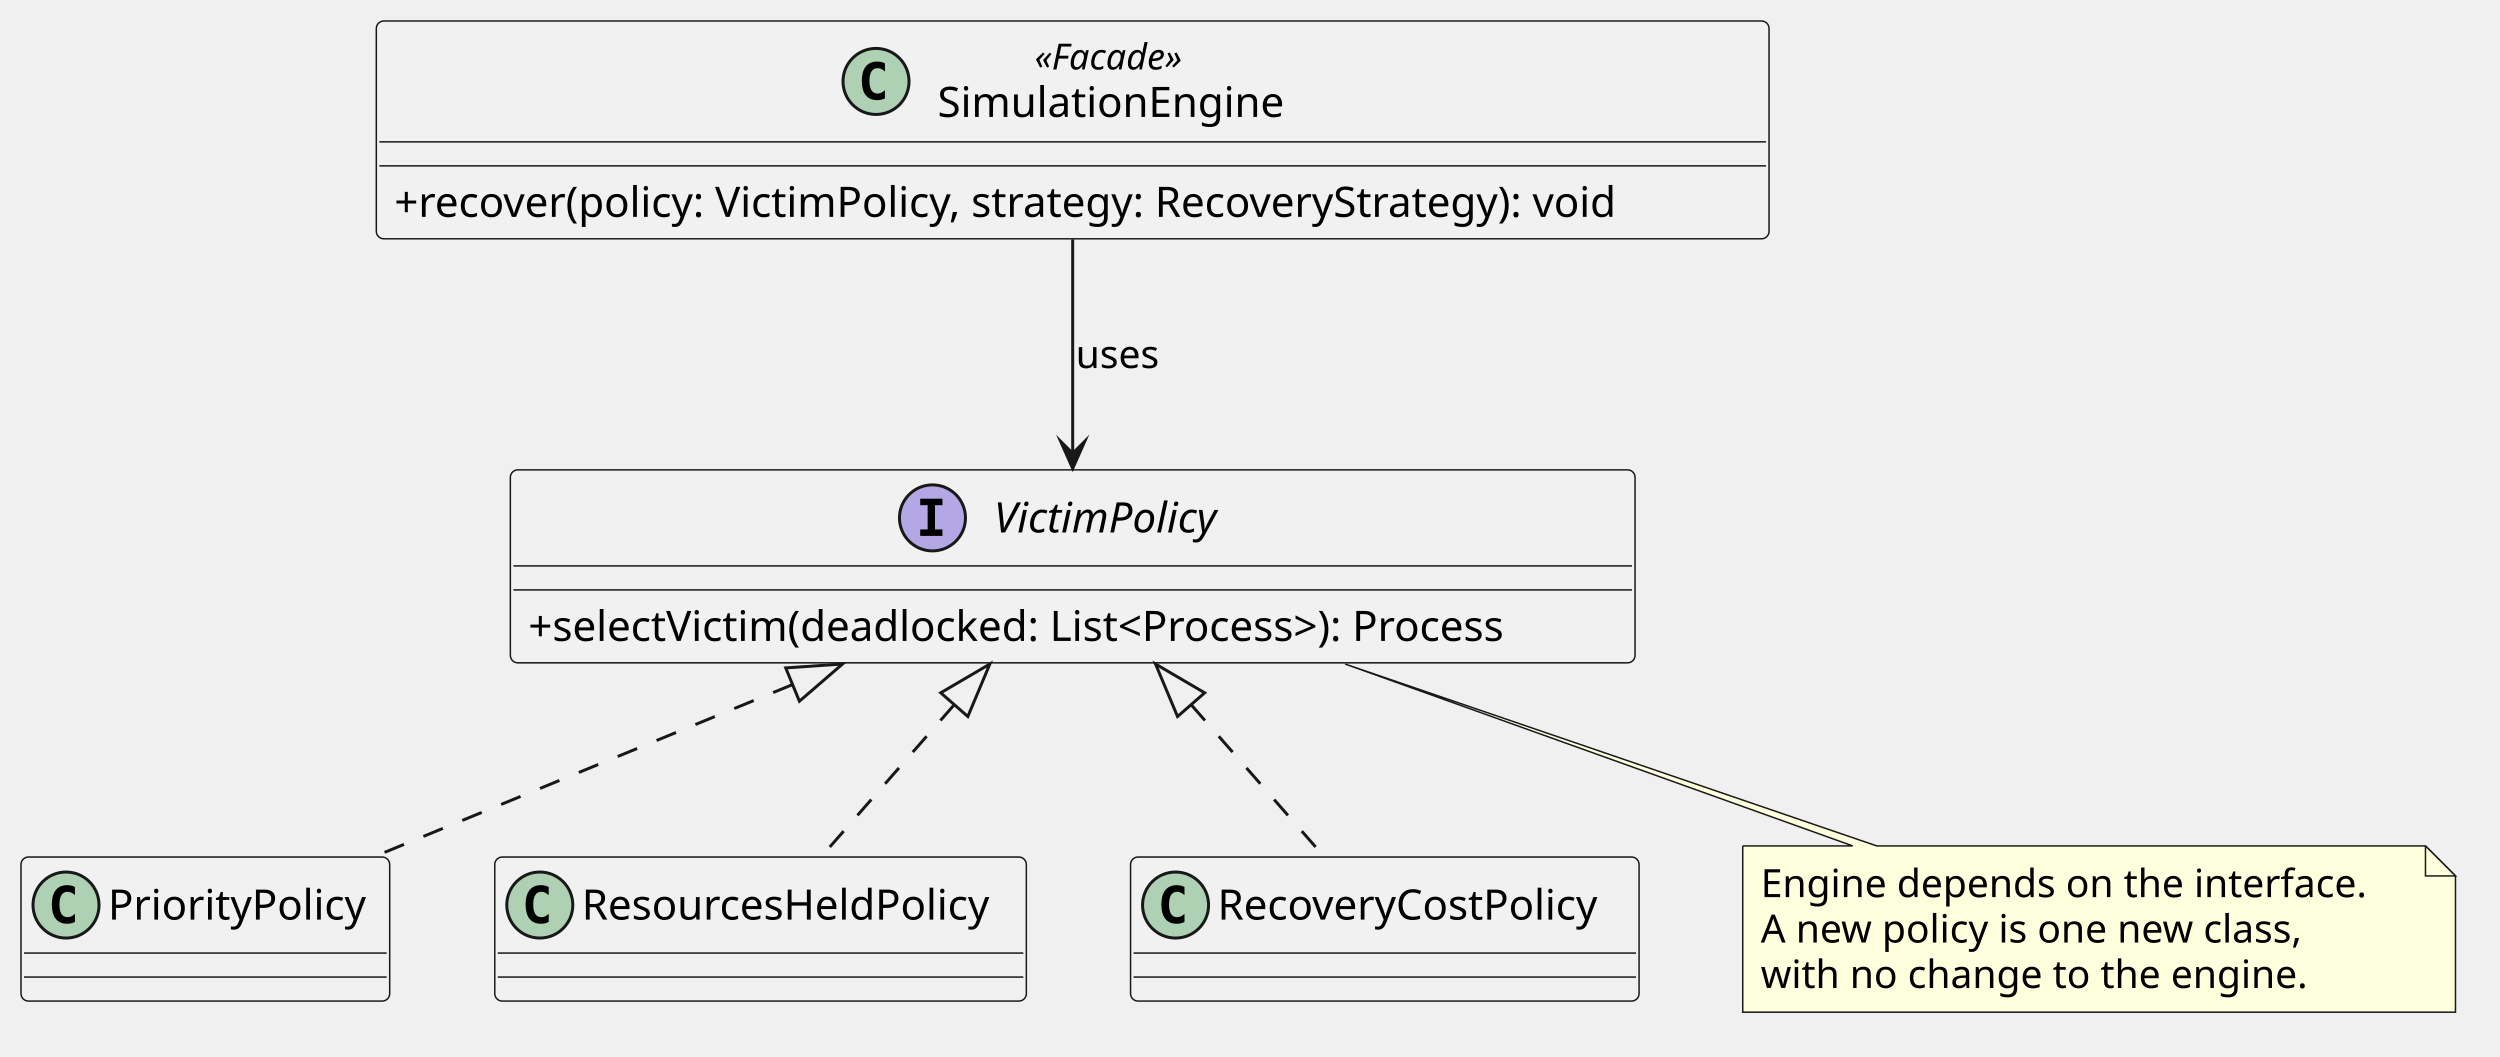
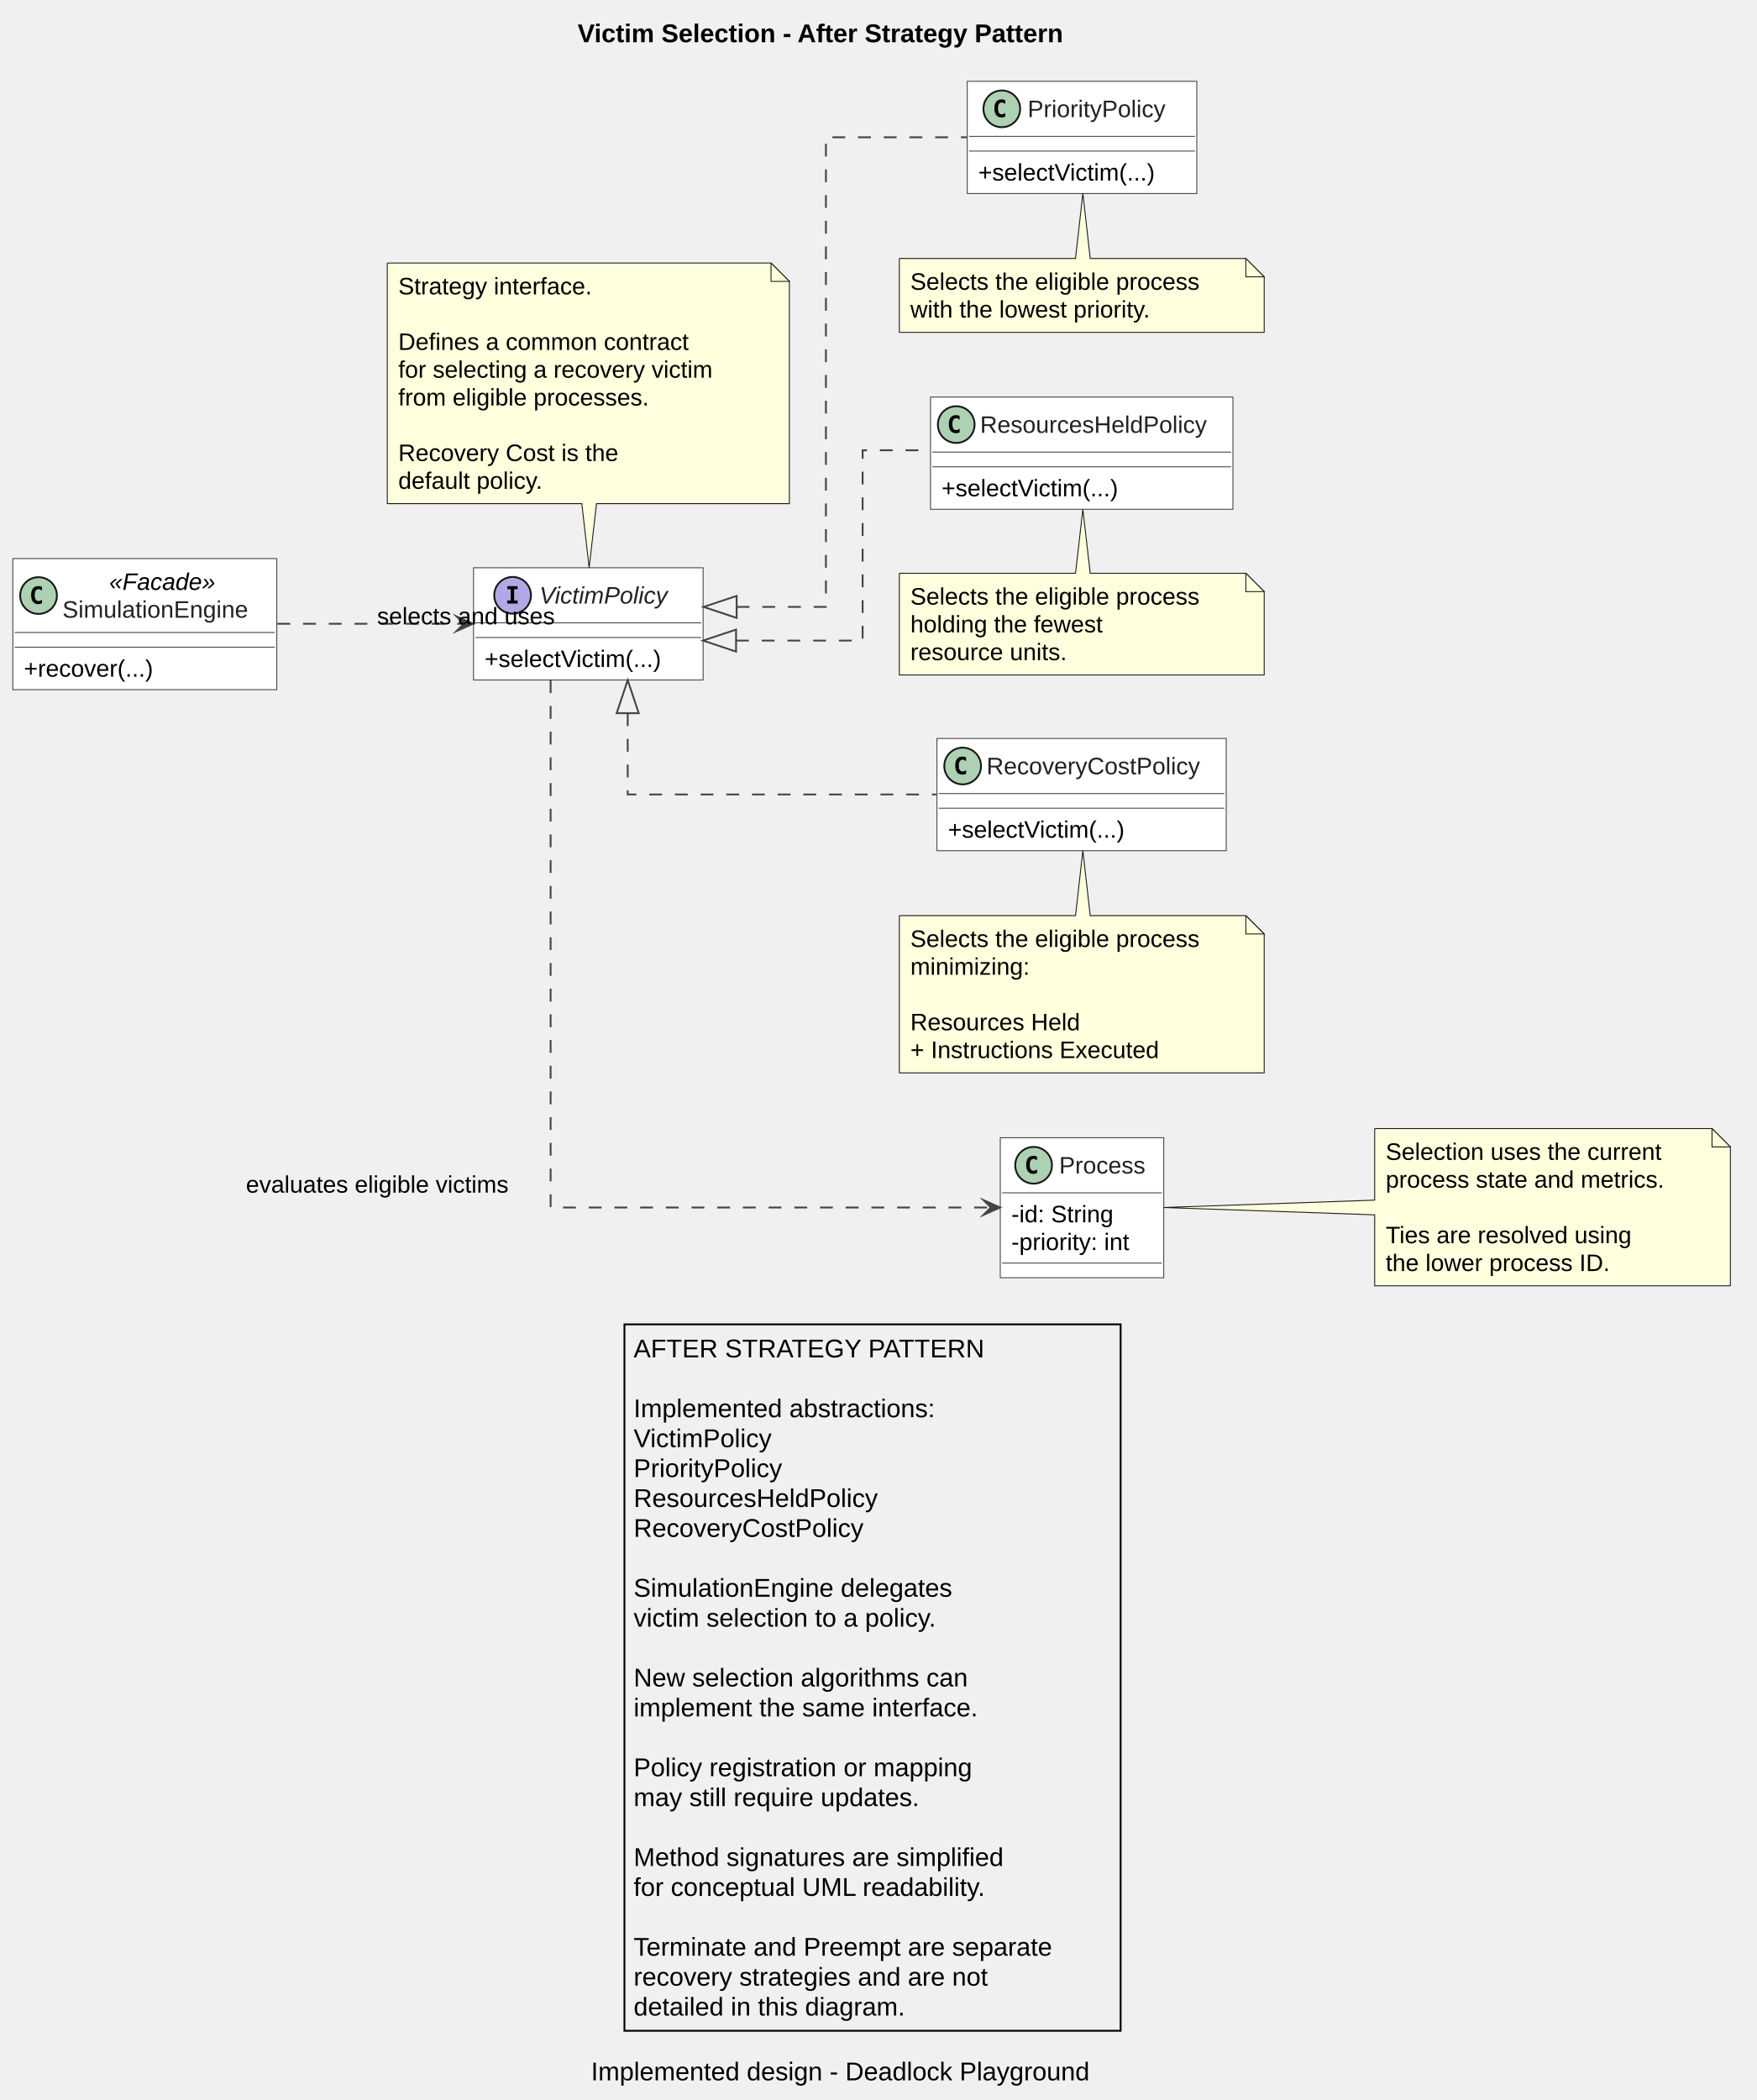
- <svg xmlns="http://www.w3.org/2000/svg" version="1.1" data-diagram-type="CLASS" style="width:833px;height:352px;background:#FFFFFF;" width="833px" height="352px" viewBox="0 0 833 352" zoomAndPan="magnify" preserveAspectRatio="none" contentStyleType="text/css">
+ <svg xmlns="http://www.w3.org/2000/svg" version="1.1" data-diagram-type="CLASS" style="width:957px;height:1144px;background:#FFFFFF;" width="957px" height="1144px" viewBox="0 0 957 1144" zoomAndPan="magnify" preserveAspectRatio="none" contentStyleType="text/css">
  <defs />
  <g font-family="sans-serif" lengthAdjust="spacing">
-     <g class="entity" data-qualified-name="SimulationEngine" id="ent0001" data-source-line="2">
-       <rect x="125.39" y="7" width="464.054" height="72.563" fill="#F1F1F1" style="stroke:#181818;stroke-width:0.5;" rx="2.5" ry="2.5" />
-       <ellipse cx="291.89" cy="27.133" rx="11" ry="11" fill="#ADD1B2" style="stroke:#181818;stroke-width:1;" />
-       <path d="M294.858,32.773 Q294.28,33.07 293.64,33.211 Q292.999,33.367 292.296,33.367 Q289.796,33.367 288.468,31.727 Q287.155,30.07 287.155,26.945 Q287.155,23.82 288.468,22.164 Q289.796,20.508 292.296,20.508 Q292.999,20.508 293.64,20.664 Q294.296,20.82 294.858,21.117 L294.858,23.836 Q294.233,23.258 293.64,22.992 Q293.046,22.711 292.421,22.711 Q291.077,22.711 290.39,23.789 Q289.702,24.852 289.702,26.945 Q289.702,29.039 290.39,30.117 Q291.077,31.18 292.421,31.18 Q293.046,31.18 293.64,30.914 Q294.233,30.633 294.858,30.055 L294.858,32.773 Z " fill="#000" />
-       <text x="344.722" y="23.139" fill="#000" font-size="12" textLength="57.891" font-style="italic">«Facade»</text>
-       <text x="312.39" y="38.964" fill="#000" font-size="14" textLength="122.555">SimulationEngine</text>
-       <line x1="126.39" y1="47.266" x2="588.444" y2="47.266" style="stroke:#181818;stroke-width:0.5;" />
-       <line x1="126.39" y1="55.266" x2="588.444" y2="55.266" style="stroke:#181818;stroke-width:0.5;" />
-       <text x="131.39" y="72.261" fill="#000" font-size="14" textLength="452.054">+recover(policy: VictimPolicy, strategy: RecoveryStrategy): void</text>
+     <g class="title" data-source-line="1">
+       <text x="314.709" y="22.995" fill="#000" font-size="14" textLength="321.378" font-weight="700" font-family="Arial">Victim Selection - After Strategy Pattern</text>
    </g>
-     <g class="entity" data-qualified-name="VictimPolicy" id="ent0002" data-source-line="5">
-       <rect x="170.05" y="156.56" width="374.749" height="64.297" fill="#F1F1F1" style="stroke:#181818;stroke-width:0.5;" rx="2.5" ry="2.5" />
-       <ellipse cx="310.699" cy="172.56" rx="11" ry="11" fill="#B4A7E5" style="stroke:#181818;stroke-width:1;" />
-       <path d="M306.621,168.326 L306.621,166.169 L314.012,166.169 L314.012,168.326 L311.543,168.326 L311.543,176.404 L314.012,176.404 L314.012,178.56 L306.621,178.56 L306.621,176.404 L309.09,176.404 L309.09,168.326 L306.621,168.326 Z " fill="#000" />
-       <text x="331.199" y="177.407" fill="#000" font-size="14" textLength="84.95" font-style="italic">VictimPolicy</text>
-       <line x1="171.05" y1="188.56" x2="543.799" y2="188.56" style="stroke:#181818;stroke-width:0.5;" />
-       <line x1="171.05" y1="196.56" x2="543.799" y2="196.56" style="stroke:#181818;stroke-width:0.5;" />
-       <text x="176.05" y="213.555" fill="#000" font-size="14" textLength="362.749">+selectVictim(deadlocked: List&lt;Process&gt;): Process</text>
+     <g class="entity" data-qualified-name="SimulationEngine" id="ent0001" data-source-line="21">
+       <rect x="7" y="304.297" width="143.801" height="71.398" fill="#FFF" style="stroke:#444;stroke-width:0.5;" />
+       <ellipse cx="21" cy="324.43" rx="10" ry="10" fill="#ADD1B2" style="stroke:#181818;stroke-width:1;" />
+       <path d="M22.859,328.664 Q22.422,328.883 21.922,328.992 Q21.438,329.117 20.906,329.117 Q18.984,329.117 17.969,327.852 Q16.969,326.586 16.969,324.195 Q16.969,321.805 17.969,320.539 Q18.984,319.273 20.906,319.273 Q21.438,319.273 21.938,319.398 Q22.438,319.508 22.859,319.742 L22.859,321.82 Q22.375,321.383 21.922,321.18 Q21.469,320.961 20.984,320.961 Q19.969,320.961 19.438,321.789 Q18.906,322.602 18.906,324.195 Q18.906,325.805 19.438,326.617 Q19.969,327.43 20.984,327.43 Q21.469,327.43 21.922,327.227 Q22.375,327.023 22.859,326.57 L22.859,328.664 Z " fill="#000" />
+       <text x="59.473" y="321.364" fill="#000" font-size="13" textLength="62.854" font-style="italic" font-family="Arial">«Facade»</text>
+       <text x="34" y="336.497" fill="#222" font-size="13" textLength="113.801" font-family="Arial">SimulationEngine</text>
+       <line x1="8" y1="344.563" x2="149.801" y2="344.563" style="stroke:#444;stroke-width:0.5;" />
+       <line x1="8" y1="352.563" x2="149.801" y2="352.563" style="stroke:#444;stroke-width:0.5;" />
+       <text x="13" y="368.629" fill="#000" font-size="13" textLength="82.913" font-family="Arial">+recover(...)</text>
    </g>
-     <g class="entity" data-qualified-name="PriorityPolicy" id="ent0003" data-source-line="8">
-       <rect x="7" y="285.56" width="122.843" height="48" fill="#F1F1F1" style="stroke:#181818;stroke-width:0.5;" rx="2.5" ry="2.5" />
-       <ellipse cx="22" cy="301.56" rx="11" ry="11" fill="#ADD1B2" style="stroke:#181818;stroke-width:1;" />
-       <path d="M24.969,307.201 Q24.391,307.498 23.75,307.638 Q23.109,307.794 22.406,307.794 Q19.906,307.794 18.578,306.154 Q17.266,304.498 17.266,301.373 Q17.266,298.248 18.578,296.591 Q19.906,294.935 22.406,294.935 Q23.109,294.935 23.75,295.091 Q24.406,295.248 24.969,295.544 L24.969,298.263 Q24.344,297.685 23.75,297.419 Q23.156,297.138 22.531,297.138 Q21.188,297.138 20.5,298.216 Q19.813,299.279 19.813,301.373 Q19.813,303.466 20.5,304.544 Q21.188,305.607 22.531,305.607 Q23.156,305.607 23.75,305.341 Q24.344,305.06 24.969,304.482 L24.969,307.201 Z " fill="#000" />
-       <text x="36" y="306.407" fill="#000" font-size="14" textLength="90.843">PriorityPolicy</text>
-       <line x1="8" y1="317.56" x2="128.843" y2="317.56" style="stroke:#181818;stroke-width:0.5;" />
-       <line x1="8" y1="325.56" x2="128.843" y2="325.56" style="stroke:#181818;stroke-width:0.5;" />
+     <g class="entity" data-qualified-name="VictimPolicy" id="ent0002" data-source-line="25">
+       <rect x="258" y="309.297" width="125.083" height="61.133" fill="#FFF" style="stroke:#444;stroke-width:0.5;" />
+       <ellipse cx="279.291" cy="324.297" rx="10" ry="10" fill="#B4A7E5" style="stroke:#181818;stroke-width:1;" />
+       <path d="M276.384,320.969 L276.384,319.313 L282.025,319.313 L282.025,320.969 L280.134,320.969 L280.134,327.141 L282.025,327.141 L282.025,328.797 L276.384,328.797 L276.384,327.141 L278.275,327.141 L278.275,320.969 L276.384,320.969 Z " fill="#000" />
+       <text x="293.911" y="328.797" fill="#222" font-size="13" textLength="78.882" font-style="italic" font-family="Arial">VictimPolicy</text>
+       <line x1="259" y1="339.297" x2="382.083" y2="339.297" style="stroke:#444;stroke-width:0.5;" />
+       <line x1="259" y1="347.297" x2="382.083" y2="347.297" style="stroke:#444;stroke-width:0.5;" />
+       <text x="264" y="363.364" fill="#000" font-size="13" textLength="113.083" font-family="Arial">+selectVictim(...)</text>
    </g>
-     <g class="entity" data-qualified-name="ResourcesHeldPolicy" id="ent0004" data-source-line="9">
-       <rect x="164.86" y="285.56" width="177.12" height="48" fill="#F1F1F1" style="stroke:#181818;stroke-width:0.5;" rx="2.5" ry="2.5" />
-       <ellipse cx="179.86" cy="301.56" rx="11" ry="11" fill="#ADD1B2" style="stroke:#181818;stroke-width:1;" />
-       <path d="M182.829,307.201 Q182.251,307.498 181.61,307.638 Q180.969,307.794 180.266,307.794 Q177.766,307.794 176.438,306.154 Q175.126,304.498 175.126,301.373 Q175.126,298.248 176.438,296.591 Q177.766,294.935 180.266,294.935 Q180.969,294.935 181.61,295.091 Q182.266,295.248 182.829,295.544 L182.829,298.263 Q182.204,297.685 181.61,297.419 Q181.016,297.138 180.391,297.138 Q179.048,297.138 178.36,298.216 Q177.673,299.279 177.673,301.373 Q177.673,303.466 178.36,304.544 Q179.048,305.607 180.391,305.607 Q181.016,305.607 181.61,305.341 Q182.204,305.06 182.829,304.482 L182.829,307.201 Z " fill="#000" />
-       <text x="193.86" y="306.407" fill="#000" font-size="14" textLength="145.12">ResourcesHeldPolicy</text>
-       <line x1="165.86" y1="317.56" x2="340.98" y2="317.56" style="stroke:#181818;stroke-width:0.5;" />
-       <line x1="165.86" y1="325.56" x2="340.98" y2="325.56" style="stroke:#181818;stroke-width:0.5;" />
+     <g class="entity" data-qualified-name="PriorityPolicy" id="ent0003" data-source-line="29">
+       <rect x="527" y="44.297" width="125.083" height="61.133" fill="#FFF" style="stroke:#444;stroke-width:0.5;" />
+       <ellipse cx="545.828" cy="59.297" rx="10" ry="10" fill="#ADD1B2" style="stroke:#181818;stroke-width:1;" />
+       <path d="M547.688,63.531 Q547.25,63.75 546.75,63.859 Q546.266,63.984 545.735,63.984 Q543.813,63.984 542.797,62.719 Q541.797,61.453 541.797,59.063 Q541.797,56.672 542.797,55.406 Q543.813,54.141 545.735,54.141 Q546.266,54.141 546.766,54.266 Q547.266,54.375 547.688,54.609 L547.688,56.688 Q547.203,56.25 546.75,56.047 Q546.297,55.828 545.813,55.828 Q544.797,55.828 544.266,56.656 Q543.735,57.469 543.735,59.063 Q543.735,60.672 544.266,61.484 Q544.797,62.297 545.813,62.297 Q546.297,62.297 546.75,62.094 Q547.203,61.891 547.688,61.438 L547.688,63.531 Z " fill="#000" />
+       <text x="559.901" y="63.797" fill="#222" font-size="13" textLength="84.354" font-family="Arial">PriorityPolicy</text>
+       <line x1="528" y1="74.297" x2="651.083" y2="74.297" style="stroke:#444;stroke-width:0.5;" />
+       <line x1="528" y1="82.297" x2="651.083" y2="82.297" style="stroke:#444;stroke-width:0.5;" />
+       <text x="533" y="98.364" fill="#000" font-size="13" textLength="113.083" font-family="Arial">+selectVictim(...)</text>
    </g>
-     <g class="entity" data-qualified-name="RecoveryCostPolicy" id="ent0005" data-source-line="10">
-       <rect x="376.7" y="285.56" width="169.437" height="48" fill="#F1F1F1" style="stroke:#181818;stroke-width:0.5;" rx="2.5" ry="2.5" />
-       <ellipse cx="391.7" cy="301.56" rx="11" ry="11" fill="#ADD1B2" style="stroke:#181818;stroke-width:1;" />
-       <path d="M394.669,307.201 Q394.091,307.498 393.45,307.638 Q392.809,307.794 392.106,307.794 Q389.606,307.794 388.278,306.154 Q386.966,304.498 386.966,301.373 Q386.966,298.248 388.278,296.591 Q389.606,294.935 392.106,294.935 Q392.809,294.935 393.45,295.091 Q394.106,295.248 394.669,295.544 L394.669,298.263 Q394.044,297.685 393.45,297.419 Q392.856,297.138 392.231,297.138 Q390.888,297.138 390.2,298.216 Q389.513,299.279 389.513,301.373 Q389.513,303.466 390.2,304.544 Q390.888,305.607 392.231,305.607 Q392.856,305.607 393.45,305.341 Q394.044,305.06 394.669,304.482 L394.669,307.201 Z " fill="#000" />
-       <text x="405.7" y="306.407" fill="#000" font-size="14" textLength="137.437">RecoveryCostPolicy</text>
-       <line x1="377.7" y1="317.56" x2="545.137" y2="317.56" style="stroke:#181818;stroke-width:0.5;" />
-       <line x1="377.7" y1="325.56" x2="545.137" y2="325.56" style="stroke:#181818;stroke-width:0.5;" />
+     <g class="entity" data-qualified-name="ResourcesHeldPolicy" id="ent0004" data-source-line="33">
+       <rect x="507" y="216.297" width="164.754" height="61.133" fill="#FFF" style="stroke:#444;stroke-width:0.5;" />
+       <ellipse cx="521" cy="231.297" rx="10" ry="10" fill="#ADD1B2" style="stroke:#181818;stroke-width:1;" />
+       <path d="M522.859,235.531 Q522.422,235.75 521.922,235.859 Q521.438,235.984 520.906,235.984 Q518.984,235.984 517.969,234.719 Q516.969,233.453 516.969,231.063 Q516.969,228.672 517.969,227.406 Q518.984,226.141 520.906,226.141 Q521.438,226.141 521.938,226.266 Q522.438,226.375 522.859,226.609 L522.859,228.688 Q522.375,228.25 521.922,228.047 Q521.469,227.828 520.984,227.828 Q519.969,227.828 519.438,228.656 Q518.906,229.469 518.906,231.063 Q518.906,232.672 519.438,233.484 Q519.969,234.297 520.984,234.297 Q521.469,234.297 521.922,234.094 Q522.375,233.891 522.859,233.438 L522.859,235.531 Z " fill="#000" />
+       <text x="534" y="235.797" fill="#222" font-size="13" textLength="134.754" font-family="Arial">ResourcesHeldPolicy</text>
+       <line x1="508" y1="246.297" x2="670.754" y2="246.297" style="stroke:#444;stroke-width:0.5;" />
+       <line x1="508" y1="254.297" x2="670.754" y2="254.297" style="stroke:#444;stroke-width:0.5;" />
+       <text x="513" y="270.364" fill="#000" font-size="13" textLength="113.083" font-family="Arial">+selectVictim(...)</text>
    </g>
-     <g class="entity" data-qualified-name="GMN10" id="ent0011" data-source-line="16">
-       <path d="M580.68,281.86 L580.68,337.258 A0,0 0 0 0 580.68,337.258 L818.167,337.258 A0,0 0 0 0 818.167,337.258 L818.167,291.86 L808.167,281.86 L625.32,281.86 L448.17,221.25 L617.32,281.86 L580.68,281.86 A0,0 0 0 0 580.68,281.86" style="stroke:#181818;stroke-width:0.5;" fill="#FEFFDD" />
-       <path d="M808.167,281.86 L808.167,291.86 L818.167,291.86 L808.167,281.86" style="stroke:#181818;stroke-width:0.5;" fill="#FEFFDD" />
-       <text x="586.68" y="298.927" fill="#000" font-size="13" textLength="216.487">Engine depends on the interface.</text>
-       <text x="586.68" y="314.06" fill="#000" font-size="13" textLength="196.676">A new policy is one new class,</text>
-       <text x="586.68" y="329.193" fill="#000" font-size="13" textLength="195.133">with no change to the engine.</text>
+     <g class="entity" data-qualified-name="RecoveryCostPolicy" id="ent0005" data-source-line="37">
+       <rect x="510.5" y="402.297" width="157.62" height="61.133" fill="#FFF" style="stroke:#444;stroke-width:0.5;" />
+       <ellipse cx="524.5" cy="417.297" rx="10" ry="10" fill="#ADD1B2" style="stroke:#181818;stroke-width:1;" />
+       <path d="M526.359,421.531 Q525.922,421.75 525.422,421.859 Q524.938,421.984 524.406,421.984 Q522.484,421.984 521.469,420.719 Q520.469,419.453 520.469,417.063 Q520.469,414.672 521.469,413.406 Q522.484,412.141 524.406,412.141 Q524.938,412.141 525.438,412.266 Q525.938,412.375 526.359,412.609 L526.359,414.688 Q525.875,414.25 525.422,414.047 Q524.969,413.828 524.484,413.828 Q523.469,413.828 522.938,414.656 Q522.406,415.469 522.406,417.063 Q522.406,418.672 522.938,419.484 Q523.469,420.297 524.484,420.297 Q524.969,420.297 525.422,420.094 Q525.875,419.891 526.359,419.438 L526.359,421.531 Z " fill="#000" />
+       <text x="537.5" y="421.797" fill="#222" font-size="13" textLength="127.62" font-family="Arial">RecoveryCostPolicy</text>
+       <line x1="511.5" y1="432.297" x2="667.12" y2="432.297" style="stroke:#444;stroke-width:0.5;" />
+       <line x1="511.5" y1="440.297" x2="667.12" y2="440.297" style="stroke:#444;stroke-width:0.5;" />
+       <text x="516.5" y="456.364" fill="#000" font-size="13" textLength="113.083" font-family="Arial">+selectVictim(...)</text>
    </g>
-     <g class="link" data-entity-1="ent0001" data-entity-2="ent0002" id="lnk6" data-source-line="11" data-link-type="dependency">
-       <path d="M357.42,79.74 C357.42,103.13 357.42,128.51 357.42,151.08" style="stroke:#181818;stroke-width:1;" fill="none" id="SimulationEngine-to-VictimPolicy" codeLine="11" />
-       <polygon points="357.42,156.08,361.42,147.08,357.42,151.08,353.42,147.08,357.42,156.08" fill="#181818" style="stroke:#181818;stroke-width:1;stroke-linejoin:miter;stroke-miterlimit:10;" />
-       <text x="358.42" y="122.627" fill="#000" font-size="13" textLength="29.783">uses</text>
+     <g class="entity" data-qualified-name="Process" id="ent0006" data-source-line="41">
+       <rect x="545" y="619.797" width="89.061" height="76.266" fill="#FFF" style="stroke:#444;stroke-width:0.5;" />
+       <ellipse cx="563.154" cy="634.797" rx="10" ry="10" fill="#ADD1B2" style="stroke:#181818;stroke-width:1;" />
+       <path d="M565.014,639.031 Q564.576,639.25 564.076,639.359 Q563.592,639.484 563.06,639.484 Q561.139,639.484 560.123,638.219 Q559.123,636.953 559.123,634.563 Q559.123,632.172 560.123,630.906 Q561.139,629.641 563.06,629.641 Q563.592,629.641 564.092,629.766 Q564.592,629.875 565.014,630.109 L565.014,632.188 Q564.529,631.75 564.076,631.547 Q563.623,631.328 563.139,631.328 Q562.123,631.328 561.592,632.156 Q561.06,632.969 561.06,634.563 Q561.06,636.172 561.592,636.984 Q562.123,637.797 563.139,637.797 Q563.623,637.797 564.076,637.594 Q564.529,637.391 565.014,636.938 L565.014,639.031 Z " fill="#000" />
+       <text x="577.077" y="639.297" fill="#222" font-size="13" textLength="49.829" font-family="Arial">Process</text>
+       <line x1="546" y1="649.797" x2="633.061" y2="649.797" style="stroke:#444;stroke-width:0.5;" />
+       <text x="551" y="665.864" fill="#000" font-size="13" textLength="63.864" font-family="Arial">-id: String</text>
+       <text x="551" y="680.997" fill="#000" font-size="13" textLength="77.061" font-family="Arial">-priority: int</text>
+       <line x1="546" y1="688.063" x2="633.061" y2="688.063" style="stroke:#444;stroke-width:0.5;" />
    </g>
-     <g class="link" data-entity-1="ent0002" data-entity-2="ent0003" id="lnk7" data-source-line="12" data-link-type="extension">
-       <path d="M264.083,228.096 C215.253,248.176 169.72,266.9 125.29,285.18" style="stroke:#181818;stroke-width:1;stroke-dasharray:7,7;" fill="none" id="VictimPolicy-backto-PriorityPolicy" codeLine="12" />
-       <polygon points="280.73,221.25,261.801,222.547,266.365,233.645,280.73,221.25" fill="none" style="stroke:#181818;stroke-width:1;stroke-linejoin:miter;stroke-miterlimit:10;" />
+     <g class="entity" data-qualified-name="GMN12" id="ent0013" data-source-line="57">
+       <path d="M211,143.297 L211,274.359 A0,0 0 0 0 211,274.359 L317,274.359 L321,309.287 L325,274.359 L430.098,274.359 A0,0 0 0 0 430.098,274.359 L430.098,153.297 L420.098,143.297 L211,143.297 A0,0 0 0 0 211,143.297" style="stroke:#181818;stroke-width:0.5;" fill="#FEFFDD" />
+       <path d="M420.098,143.297 L420.098,153.297 L430.098,153.297 L420.098,143.297" style="stroke:#181818;stroke-width:0.5;" fill="#FEFFDD" />
+       <text x="217" y="160.364" fill="#000" font-size="13" textLength="121.945" font-family="Arial">Strategy interface.</text>
+       <text x="217" y="175.497" fill="#000" font-size="13" font-family="Arial"> </text>
+       <text x="217" y="190.629" fill="#000" font-size="13" textLength="180.185" font-family="Arial">Defines a common contract</text>
+       <text x="217" y="205.762" fill="#000" font-size="13" textLength="198.098" font-family="Arial">for selecting a recovery victim</text>
+       <text x="217" y="220.895" fill="#000" font-size="13" textLength="154.896" font-family="Arial">from eligible processes.</text>
+       <text x="217" y="236.028" fill="#000" font-size="13" font-family="Arial"> </text>
+       <text x="217" y="251.161" fill="#000" font-size="13" textLength="133.878" font-family="Arial">Recovery Cost is the</text>
+       <text x="217" y="266.293" fill="#000" font-size="13" textLength="92.276" font-family="Arial">default policy.</text>
    </g>
-     <g class="link" data-entity-1="ent0002" data-entity-2="ent0004" id="lnk8" data-source-line="13" data-link-type="extension">
-       <path d="M317.967,234.796 C300.397,254.876 289.87,266.9 273.89,285.18" style="stroke:#181818;stroke-width:1;stroke-dasharray:7,7;" fill="none" id="VictimPolicy-backto-ResourcesHeldPolicy" codeLine="13" />
-       <polygon points="329.82,221.25,313.451,230.845,322.482,238.747,329.82,221.25" fill="none" style="stroke:#181818;stroke-width:1;stroke-linejoin:miter;stroke-miterlimit:10;" />
+     <g class="entity" data-qualified-name="GMN15" id="ent0016" data-source-line="68">
+       <path d="M490,140.797 L490,181.063 A0,0 0 0 0 490,181.063 L688.798,181.063 A0,0 0 0 0 688.798,181.063 L688.798,150.797 L678.798,140.797 L594,140.797 L590,105.357 L586,140.797 L490,140.797 A0,0 0 0 0 490,140.797" style="stroke:#181818;stroke-width:0.5;" fill="#FEFFDD" />
+       <path d="M678.798,140.797 L678.798,150.797 L688.798,150.797 L678.798,140.797" style="stroke:#181818;stroke-width:0.5;" fill="#FEFFDD" />
+       <text x="496" y="157.864" fill="#000" font-size="13" textLength="177.798" font-family="Arial">Selects the eligible process</text>
+       <text x="496" y="172.997" fill="#000" font-size="13" textLength="154.419" font-family="Arial">with the lowest priority.</text>
    </g>
-     <g class="link" data-entity-1="ent0002" data-entity-2="ent0005" id="lnk9" data-source-line="14" data-link-type="extension">
-       <path d="M396.873,234.796 C414.443,254.876 424.97,266.9 440.96,285.18" style="stroke:#181818;stroke-width:1;stroke-dasharray:7,7;" fill="none" id="VictimPolicy-backto-RecoveryCostPolicy" codeLine="14" />
-       <polygon points="385.02,221.25,392.358,238.747,401.389,230.845,385.02,221.25" fill="none" style="stroke:#181818;stroke-width:1;stroke-linejoin:miter;stroke-miterlimit:10;" />
+     <g class="entity" data-qualified-name="GMN18" id="ent0019" data-source-line="73">
+       <path d="M490,312.297 L490,367.695 A0,0 0 0 0 490,367.695 L688.798,367.695 A0,0 0 0 0 688.798,367.695 L688.798,322.297 L678.798,312.297 L594,312.297 L590,277.507 L586,312.297 L490,312.297 A0,0 0 0 0 490,312.297" style="stroke:#181818;stroke-width:0.5;" fill="#FEFFDD" />
+       <path d="M678.798,312.297 L678.798,322.297 L688.798,322.297 L678.798,312.297" style="stroke:#181818;stroke-width:0.5;" fill="#FEFFDD" />
+       <text x="496" y="329.364" fill="#000" font-size="13" textLength="177.798" font-family="Arial">Selects the eligible process</text>
+       <text x="496" y="344.497" fill="#000" font-size="13" textLength="120.834" font-family="Arial">holding the fewest</text>
+       <text x="496" y="359.629" fill="#000" font-size="13" textLength="97.024" font-family="Arial">resource units.</text>
+     </g>
+     <g class="entity" data-qualified-name="GMN21" id="ent0022" data-source-line="79">
+       <path d="M490,498.797 L490,584.461 A0,0 0 0 0 490,584.461 L688.798,584.461 A0,0 0 0 0 688.798,584.461 L688.798,508.797 L678.798,498.797 L594,498.797 L590,463.447 L586,498.797 L490,498.797 A0,0 0 0 0 490,498.797" style="stroke:#181818;stroke-width:0.5;" fill="#FEFFDD" />
+       <path d="M678.798,498.797 L678.798,508.797 L688.798,508.797 L678.798,498.797" style="stroke:#181818;stroke-width:0.5;" fill="#FEFFDD" />
+       <text x="496" y="515.864" fill="#000" font-size="13" textLength="177.798" font-family="Arial">Selects the eligible process</text>
+       <text x="496" y="530.997" fill="#000" font-size="13" textLength="75.708" font-family="Arial">minimizing:</text>
+       <text x="496" y="546.129" fill="#000" font-size="13" font-family="Arial"> </text>
+       <text x="496" y="561.262" fill="#000" font-size="13" textLength="101.029" font-family="Arial">Resources Held</text>
+       <text x="496" y="576.395" fill="#000" font-size="13" textLength="156.146" font-family="Arial">+ Instructions Executed</text>
+     </g>
+     <g class="entity" data-qualified-name="GMN24" id="ent0025" data-source-line="87">
+       <path d="M749,614.797 L749,653.797 L634.18,657.797 L749,661.797 L749,700.461 A0,0 0 0 0 749,700.461 L942.796,700.461 A0,0 0 0 0 942.796,700.461 L942.796,624.797 L932.796,614.797 L749,614.797 A0,0 0 0 0 749,614.797" style="stroke:#181818;stroke-width:0.5;" fill="#FEFFDD" />
+       <path d="M932.796,614.797 L932.796,624.797 L942.796,624.797 L932.796,614.797" style="stroke:#181818;stroke-width:0.5;" fill="#FEFFDD" />
+       <text x="755" y="631.864" fill="#000" font-size="13" textLength="170.834" font-family="Arial">Selection uses the current</text>
+       <text x="755" y="646.997" fill="#000" font-size="13" textLength="172.796" font-family="Arial">process state and metrics.</text>
+       <text x="755" y="662.129" fill="#000" font-size="13" font-family="Arial"> </text>
+       <text x="755" y="677.262" fill="#000" font-size="13" textLength="150.77" font-family="Arial">Ties are resolved using</text>
+       <text x="755" y="692.395" fill="#000" font-size="13" textLength="137.49" font-family="Arial">the lower process ID.</text>
+     </g>
+     <g class="link" data-entity-1="ent0001" data-entity-2="ent0002" id="lnk7" data-source-line="46" data-link-type="dependency">
+       <path d="M151.13,339.797 C185.04,339.797 220.1,339.797 252.74,339.797" style="stroke:#444;stroke-width:1;stroke-dasharray:7,7;" fill="none" id="SimulationEngine-to-VictimPolicy" codeLine="46" />
+       <polygon points="257.74,339.797,248.74,335.797,252.74,339.797,248.74,343.797,257.74,339.797" fill="#444" style="stroke:#444;stroke-width:1;stroke-linejoin:miter;stroke-miterlimit:10;" />
+       <text x="205.44" y="340.114" fill="#000" font-size="13" textLength="107.904" font-family="Arial">selects and uses</text>
+     </g>
+     <g class="link" data-entity-1="ent0002" data-entity-2="ent0003" id="lnk8" data-source-line="48" data-link-type="extension">
+       <path d="M401.35,330.627 C434.35,330.627 450,330.627 450,330.627 C450,330.627 450,74.797 450,74.797 C450,74.797 489.66,74.797 526.69,74.797" style="stroke:#444;stroke-width:1;stroke-dasharray:7,7;" fill="none" id="VictimPolicy-backto-PriorityPolicy" codeLine="48" />
+       <polygon points="383.35,330.627,401.35,336.627,401.35,324.627,383.35,330.627" fill="none" style="stroke:#444;stroke-width:1;stroke-linejoin:miter;stroke-miterlimit:10;" />
+     </g>
+     <g class="link" data-entity-1="ent0002" data-entity-2="ent0004" id="lnk9" data-source-line="50" data-link-type="extension">
+       <path d="M401.04,348.967 C442,348.967 470,348.967 470,348.967 C470,348.967 470,245.297 470,245.297 C470,245.297 486.28,245.297 506.83,245.297" style="stroke:#444;stroke-width:1;stroke-dasharray:7,7;" fill="none" id="VictimPolicy-backto-ResourcesHeldPolicy" codeLine="50" />
+       <polygon points="383.04,348.967,401.04,354.967,401.04,342.967,383.04,348.967" fill="none" style="stroke:#444;stroke-width:1;stroke-linejoin:miter;stroke-miterlimit:10;" />
+     </g>
+     <g class="link" data-entity-1="ent0002" data-entity-2="ent0005" id="lnk10" data-source-line="52" data-link-type="extension">
+       <path d="M342,388.507 C342,415.597 342,432.797 342,432.797 C342,432.797 437.78,432.797 510.17,432.797" style="stroke:#444;stroke-width:1;stroke-dasharray:7,7;" fill="none" id="VictimPolicy-backto-RecoveryCostPolicy" codeLine="52" />
+       <polygon points="342,370.507,336,388.507,348,388.507,342,370.507" fill="none" style="stroke:#444;stroke-width:1;stroke-linejoin:miter;stroke-miterlimit:10;" />
+     </g>
+     <g class="link" data-entity-1="ent0002" data-entity-2="ent0006" id="lnk11" data-source-line="54" data-link-type="dependency">
+       <path d="M300,370.577 C300,450.387 300,657.797 300,657.797 C300,657.797 458.69,657.797 539.9,657.797" style="stroke:#444;stroke-width:1;stroke-dasharray:7,7;" fill="none" id="VictimPolicy-to-Process" codeLine="54" />
+       <polygon points="544.9,657.797,535.9,653.797,539.9,657.797,535.9,661.797,544.9,657.797" fill="#444" style="stroke:#444;stroke-width:1;stroke-linejoin:miter;stroke-miterlimit:10;" />
+       <text x="134" y="649.704" fill="#000" font-size="13" textLength="165.153" font-family="Arial">evaluates eligible victims</text>
+     </g>
+     <g class="legend" data-source-line="94">
+       <rect x="340.228" y="721.461" width="270.34" height="384.828" fill="none" style="stroke:#000;stroke-width:1;" />
+       <text x="345.228" y="739.456" fill="#000" font-size="14" textLength="191.365" font-family="Arial">AFTER STRATEGY PATTERN</text>
+       <text x="345.228" y="755.753" fill="#000" font-size="14" font-family="Arial"> </text>
+       <text x="345.228" y="772.05" fill="#000" font-size="14" textLength="188.829" font-family="Arial">Implemented abstractions:</text>
+       <text x="345.228" y="788.347" fill="#000" font-size="14" textLength="84.95" font-family="Arial">VictimPolicy</text>
+       <text x="345.228" y="804.644" fill="#000" font-size="14" textLength="90.843" font-family="Arial">PriorityPolicy</text>
+       <text x="345.228" y="820.94" fill="#000" font-size="14" textLength="145.12" font-family="Arial">ResourcesHeldPolicy</text>
+       <text x="345.228" y="837.237" fill="#000" font-size="14" textLength="137.437" font-family="Arial">RecoveryCostPolicy</text>
+       <text x="345.228" y="853.534" fill="#000" font-size="14" font-family="Arial"> </text>
+       <text x="345.228" y="869.831" fill="#000" font-size="14" textLength="195.87" font-family="Arial">SimulationEngine delegates</text>
+       <text x="345.228" y="886.128" fill="#000" font-size="14" textLength="191.912" font-family="Arial">victim selection to a policy.</text>
+       <text x="345.228" y="902.425" fill="#000" font-size="14" font-family="Arial"> </text>
+       <text x="345.228" y="918.722" fill="#000" font-size="14" textLength="206.821" font-family="Arial">New selection algorithms can</text>
+       <text x="345.228" y="935.019" fill="#000" font-size="14" textLength="216.87" font-family="Arial">implement the same interface.</text>
+       <text x="345.228" y="951.315" fill="#000" font-size="14" font-family="Arial"> </text>
+       <text x="345.228" y="967.612" fill="#000" font-size="14" textLength="211.162" font-family="Arial">Policy registration or mapping</text>
+       <text x="345.228" y="983.909" fill="#000" font-size="14" textLength="179.765" font-family="Arial">may still require updates.</text>
+       <text x="345.228" y="1000.206" fill="#000" font-size="14" font-family="Arial"> </text>
+       <text x="345.228" y="1016.503" fill="#000" font-size="14" textLength="230.159" font-family="Arial">Method signatures are simplified</text>
+       <text x="345.228" y="1032.8" fill="#000" font-size="14" textLength="219.085" font-family="Arial">for conceptual UML readability.</text>
+       <text x="345.228" y="1049.097" fill="#000" font-size="14" font-family="Arial"> </text>
+       <text x="345.228" y="1065.394" fill="#000" font-size="14" textLength="260.34" font-family="Arial">Terminate and Preempt are separate</text>
+       <text x="345.228" y="1081.69" fill="#000" font-size="14" textLength="221.491" font-family="Arial">recovery strategies and are not</text>
+       <text x="345.228" y="1097.987" fill="#000" font-size="14" textLength="171.172" font-family="Arial">detailed in this diagram.</text>
+     </g>
+     <g class="caption" data-source-line="2">
+       <text x="322.037" y="1133.284" fill="#000" font-size="14" textLength="306.722" font-family="Arial">Implemented design - Deadlock Playground</text>
    </g>
  </g>
</svg>
